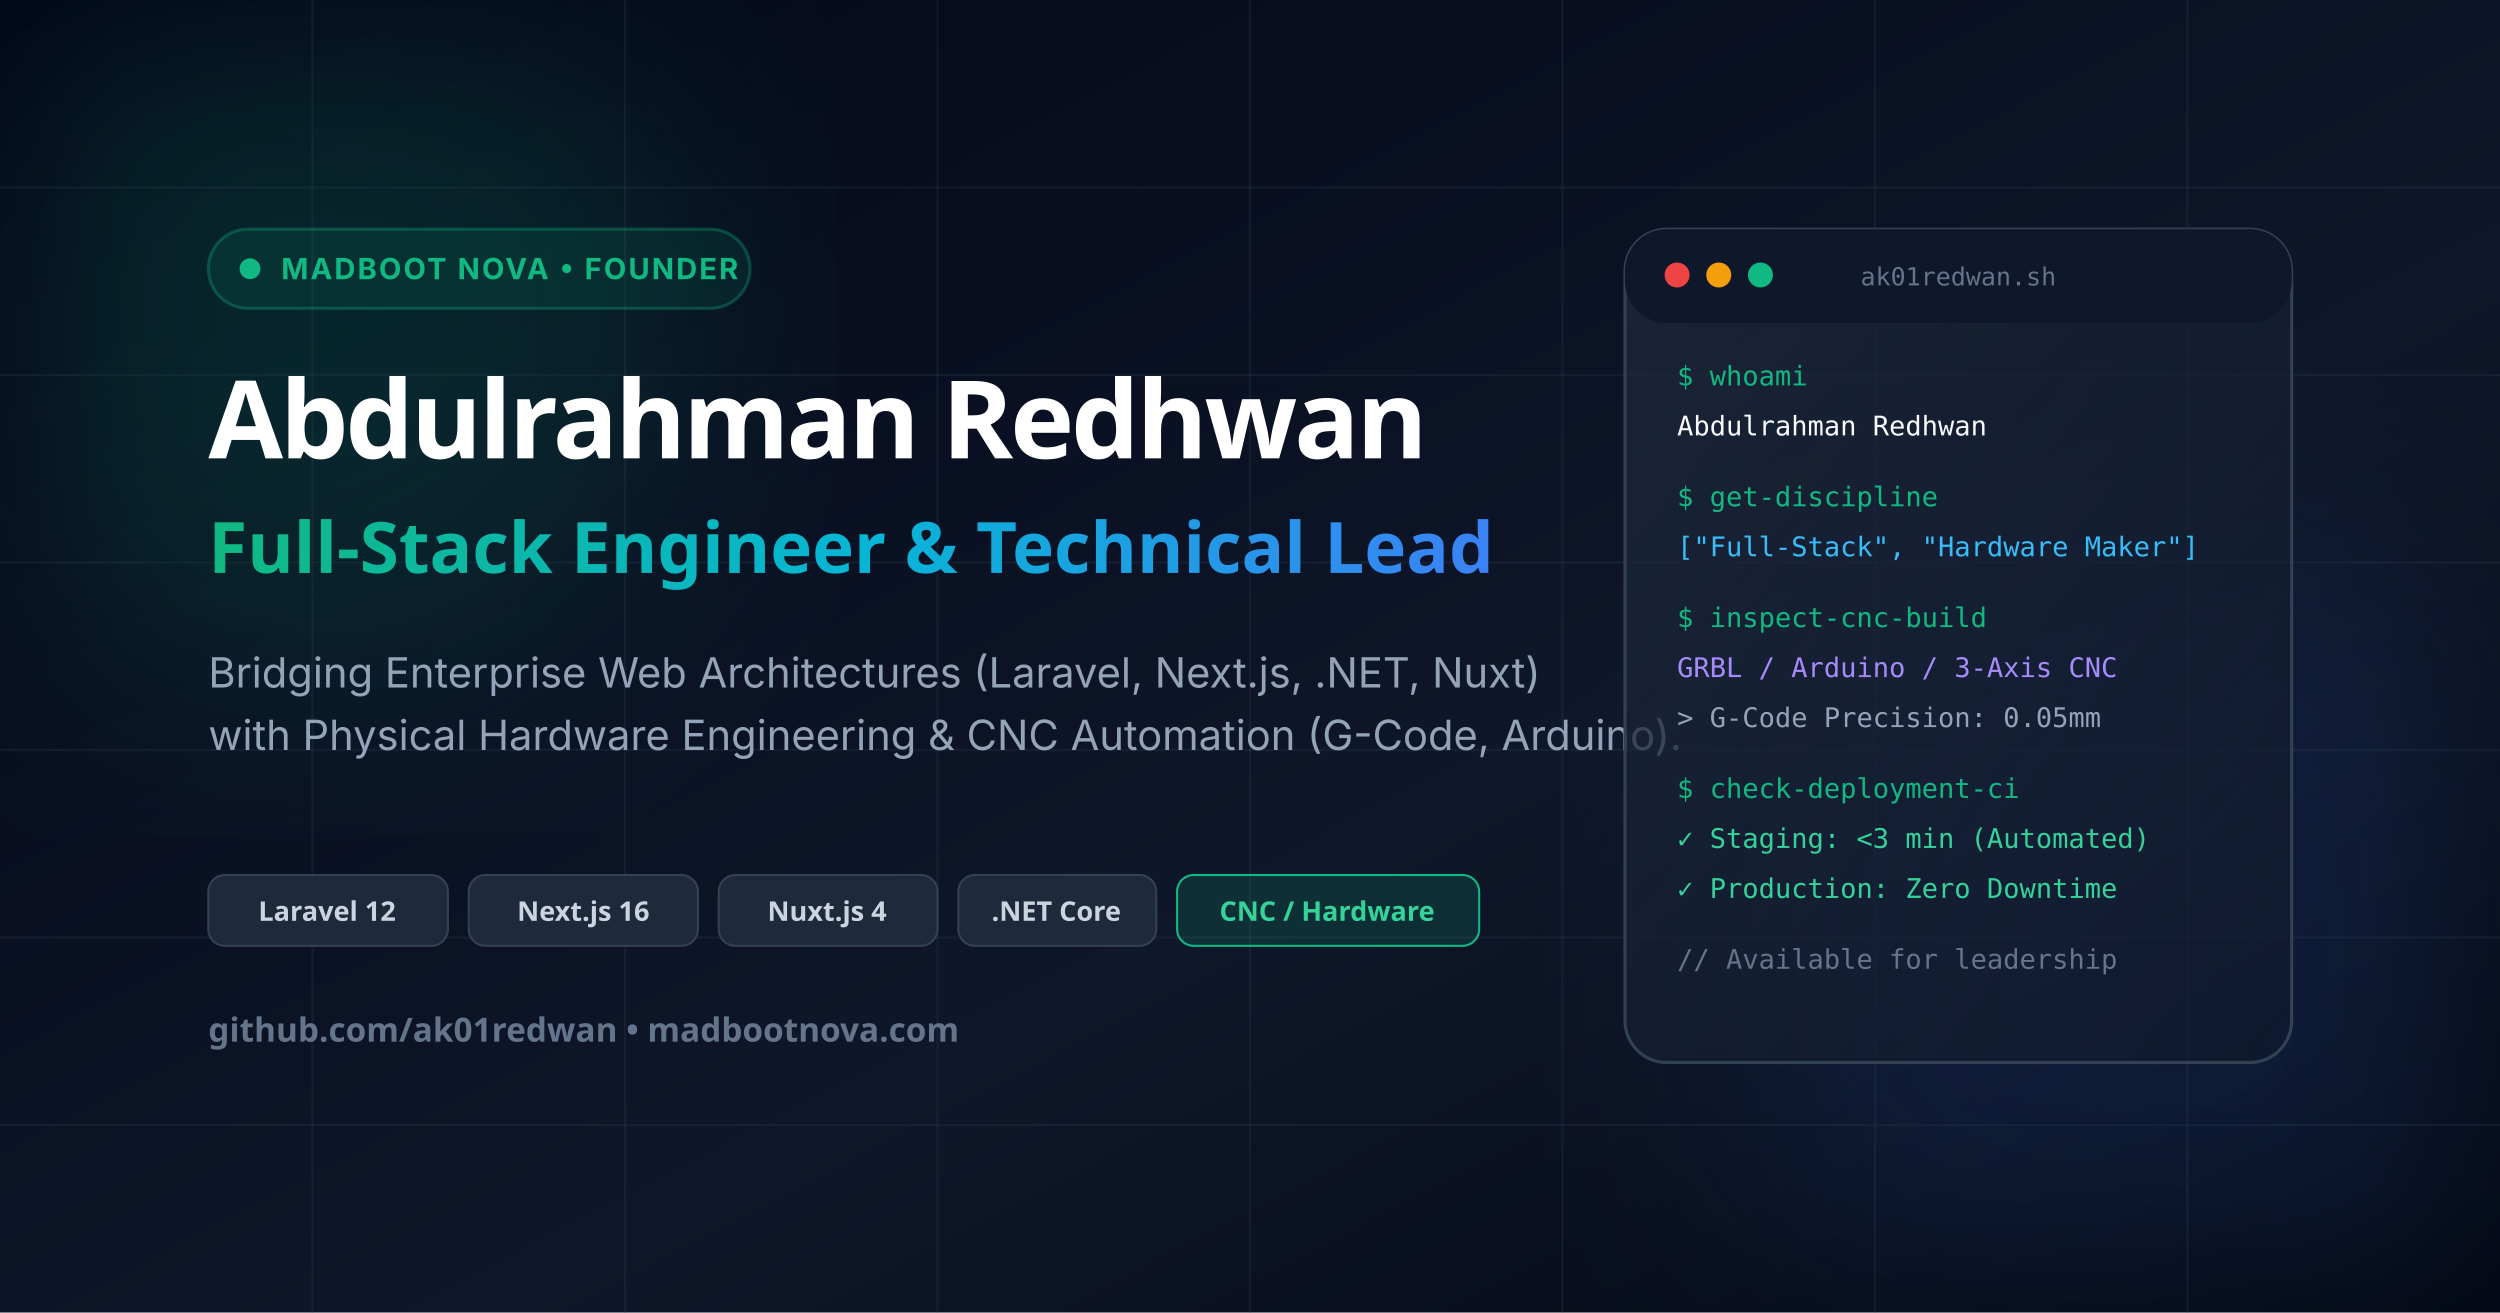
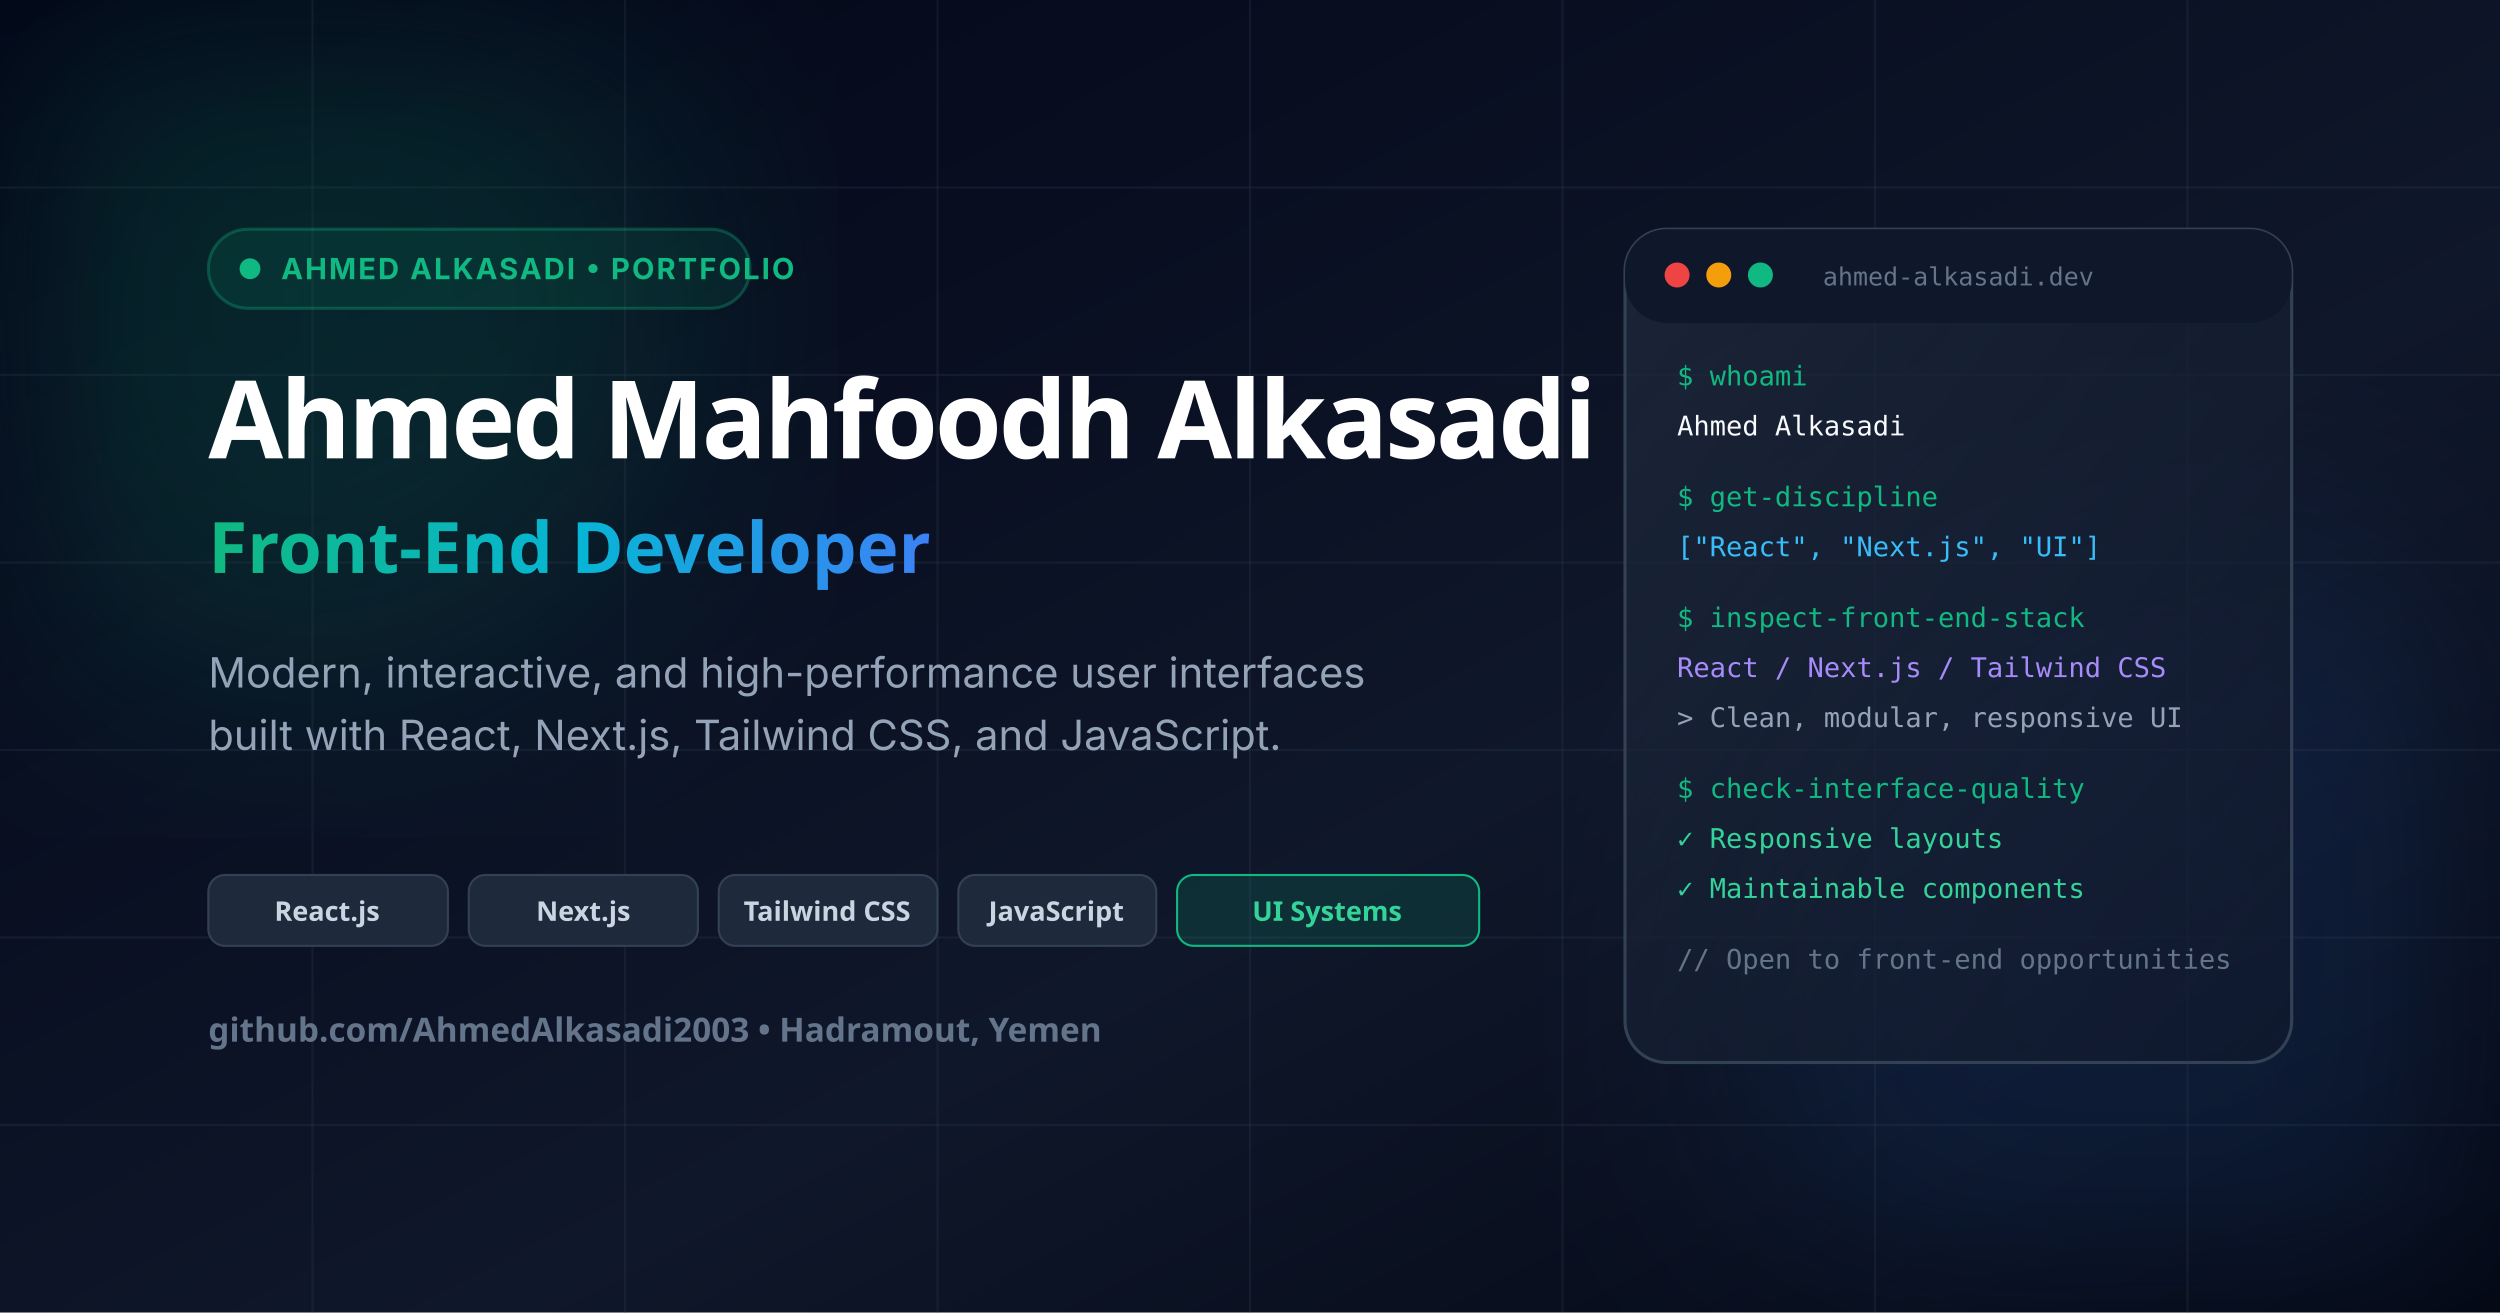
<svg xmlns="http://www.w3.org/2000/svg" viewBox="0 0 1200 630" width="1200" height="630">
  <defs>
    <linearGradient id="bg" x1="0%" y1="0%" x2="100%" y2="100%">
      <stop offset="0%" stop-color="#020617" />
      <stop offset="60%" stop-color="#0f172a" />
      <stop offset="100%" stop-color="#030712" />
    </linearGradient>
    <linearGradient id="primaryGrad" x1="0%" y1="0%" x2="100%" y2="0%">
      <stop offset="0%" stop-color="#10b981" />
      <stop offset="50%" stop-color="#06b6d4" />
      <stop offset="100%" stop-color="#3b82f6" />
    </linearGradient>
    <linearGradient id="cardGrad" x1="0%" y1="0%" x2="100%" y2="100%">
      <stop offset="0%" stop-color="#1e293b" stop-opacity="0.8" />
      <stop offset="100%" stop-color="#0f172a" stop-opacity="0.6" />
    </linearGradient>
    <filter id="glow" x="-20%" y="-20%" width="140%" height="140%">
      <feGaussianBlur stdDeviation="60" result="blur" />
    </filter>
  </defs>
  <rect width="1200" height="630" fill="url(#bg)" />
  <circle cx="150" cy="150" r="180" fill="#10b981" opacity="0.15" filter="url(#glow)" />
  <circle cx="1050" cy="480" r="220" fill="#3b82f6" opacity="0.12" filter="url(#glow)" />
  <g stroke="#334155" stroke-width="1" stroke-opacity="0.25">
    <line x1="0" y1="90" x2="1200" y2="90" />
    <line x1="0" y1="180" x2="1200" y2="180" />
    <line x1="0" y1="270" x2="1200" y2="270" />
    <line x1="0" y1="360" x2="1200" y2="360" />
    <line x1="0" y1="450" x2="1200" y2="450" />
    <line x1="0" y1="540" x2="1200" y2="540" />
    <line x1="150" y1="0" x2="150" y2="630" />
    <line x1="300" y1="0" x2="300" y2="630" />
    <line x1="450" y1="0" x2="450" y2="630" />
    <line x1="600" y1="0" x2="600" y2="630" />
    <line x1="750" y1="0" x2="750" y2="630" />
    <line x1="900" y1="0" x2="900" y2="630" />
    <line x1="1050" y1="0" x2="1050" y2="630" />
  </g>
  <g transform="translate(100, 110)">
    <rect width="260" height="38" rx="19" fill="#10b981" fill-opacity="0.1" stroke="#10b981" stroke-width="1.5" stroke-opacity="0.3" />
    <circle cx="20" cy="19" r="5" fill="#10b981" />
-     <text x="35" y="24" font-family="system-ui, -apple-system, sans-serif" font-size="14" font-weight="700" fill="#10b981" letter-spacing="1">MADBOOT NOVA • FOUNDER</text>
+     <text x="35" y="24" font-family="system-ui, -apple-system, sans-serif" font-size="14" font-weight="700" fill="#10b981" letter-spacing="1">AHMED ALKASADI • PORTFOLIO</text>
    <text x="0" y="110" font-family="'Space Grotesk', system-ui, sans-serif" font-size="52" font-weight="800" fill="#ffffff" letter-spacing="-1.5">
-       Abdulrahman Redhwan
+       Ahmed Mahfoodh Alkasadi
    </text>
    <text x="0" y="165" font-family="'Space Grotesk', system-ui, sans-serif" font-size="34" font-weight="700" fill="url(#primaryGrad)">
-       Full-Stack Engineer &amp; Technical Lead
+       Front-End Developer
    </text>
    <text x="0" y="220" font-family="system-ui, -apple-system, sans-serif" font-size="20" font-weight="400" fill="#94a3b8">
-       Bridging Enterprise Web Architectures (Laravel, Next.js, .NET, Nuxt)
+       Modern, interactive, and high-performance user interfaces
    </text>
    <text x="0" y="250" font-family="system-ui, -apple-system, sans-serif" font-size="20" font-weight="400" fill="#94a3b8">
-       with Physical Hardware Engineering &amp; CNC Automation (G-Code, Arduino).
+       built with React, Next.js, Tailwind CSS, and JavaScript.
    </text>
    <g transform="translate(0, 310)">
      <rect x="0" y="0" width="115" height="34" rx="8" fill="#1e293b" stroke="#334155" stroke-width="1" />
-       <text x="57" y="22" text-anchor="middle" font-family="sans-serif" font-size="13" font-weight="600" fill="#cbd5e1">Laravel 12</text>
+       <text x="57" y="22" text-anchor="middle" font-family="sans-serif" font-size="13" font-weight="600" fill="#cbd5e1">React.js</text>
      <rect x="125" y="0" width="110" height="34" rx="8" fill="#1e293b" stroke="#334155" stroke-width="1" />
-       <text x="180" y="22" text-anchor="middle" font-family="sans-serif" font-size="13" font-weight="600" fill="#cbd5e1">Next.js 16</text>
+       <text x="180" y="22" text-anchor="middle" font-family="sans-serif" font-size="13" font-weight="600" fill="#cbd5e1">Next.js</text>
      <rect x="245" y="0" width="105" height="34" rx="8" fill="#1e293b" stroke="#334155" stroke-width="1" />
-       <text x="297" y="22" text-anchor="middle" font-family="sans-serif" font-size="13" font-weight="600" fill="#cbd5e1">Nuxt.js 4</text>
+       <text x="297" y="22" text-anchor="middle" font-family="sans-serif" font-size="13" font-weight="600" fill="#cbd5e1">Tailwind CSS</text>
      <rect x="360" y="0" width="95" height="34" rx="8" fill="#1e293b" stroke="#334155" stroke-width="1" />
-       <text x="407" y="22" text-anchor="middle" font-family="sans-serif" font-size="13" font-weight="600" fill="#cbd5e1">.NET Core</text>
+       <text x="407" y="22" text-anchor="middle" font-family="sans-serif" font-size="13" font-weight="600" fill="#cbd5e1">JavaScript</text>
      <rect x="465" y="0" width="145" height="34" rx="8" fill="#10b981" fill-opacity="0.15" stroke="#10b981" stroke-width="1" />
-       <text x="537" y="22" text-anchor="middle" font-family="sans-serif" font-size="13" font-weight="700" fill="#34d399">CNC / Hardware</text>
+       <text x="537" y="22" text-anchor="middle" font-family="sans-serif" font-size="13" font-weight="700" fill="#34d399">UI Systems</text>
    </g>
    <g transform="translate(0, 390)">
-       <text x="0" y="0" font-family="sans-serif" font-size="16" font-weight="600" fill="#64748b">github.com/ak01redwan • madbootnova.com</text>
+       <text x="0" y="0" font-family="sans-serif" font-size="16" font-weight="600" fill="#64748b">github.com/AhmedAlkasadi2003 • Hadramout, Yemen</text>
    </g>
  </g>
  <g transform="translate(780, 110)">
    <rect width="320" height="400" rx="20" fill="url(#cardGrad)" stroke="#334155" stroke-width="1.5" />
    <rect width="320" height="45" rx="20" fill="#0f172a" />
    <circle cx="25" cy="22" r="6" fill="#ef4444" />
    <circle cx="45" cy="22" r="6" fill="#f59e0b" />
    <circle cx="65" cy="22" r="6" fill="#10b981" />
-     <text x="160" y="27" text-anchor="middle" font-family="monospace" font-size="12" fill="#64748b">ak01redwan.sh</text>
+     <text x="160" y="27" text-anchor="middle" font-family="monospace" font-size="12" fill="#64748b">ahmed-alkasadi.dev</text>
    <g transform="translate(25, 75)" font-family="monospace" font-size="13" line-height="1.6">
      <text y="0" fill="#10b981">$ whoami</text>
-       <text y="24" fill="#f8fafc">Abdulrahman Redhwan</text>
+       <text y="24" fill="#f8fafc">Ahmed Alkasadi</text>
      <text y="58" fill="#10b981">$ get-discipline</text>
-       <text y="82" fill="#38bdf8">["Full-Stack", "Hardware Maker"]</text>
-       <text y="116" fill="#10b981">$ inspect-cnc-build</text>
-       <text y="140" fill="#a78bfa">GRBL / Arduino / 3-Axis CNC</text>
-       <text y="164" fill="#94a3b8">&gt; G-Code Precision: 0.05mm</text>
-       <text y="198" fill="#10b981">$ check-deployment-ci</text>
-       <text y="222" fill="#34d399">✓ Staging: &lt;3 min (Automated)</text>
-       <text y="246" fill="#34d399">✓ Production: Zero Downtime</text>
-       <text y="280" fill="#64748b">// Available for leadership</text>
+       <text y="82" fill="#38bdf8">["React", "Next.js", "UI"]</text>
+       <text y="116" fill="#10b981">$ inspect-front-end-stack</text>
+       <text y="140" fill="#a78bfa">React / Next.js / Tailwind CSS</text>
+       <text y="164" fill="#94a3b8">&gt; Clean, modular, responsive UI</text>
+       <text y="198" fill="#10b981">$ check-interface-quality</text>
+       <text y="222" fill="#34d399">✓ Responsive layouts</text>
+       <text y="246" fill="#34d399">✓ Maintainable components</text>
+       <text y="280" fill="#64748b">// Open to front-end opportunities</text>
    </g>
  </g>
</svg>
